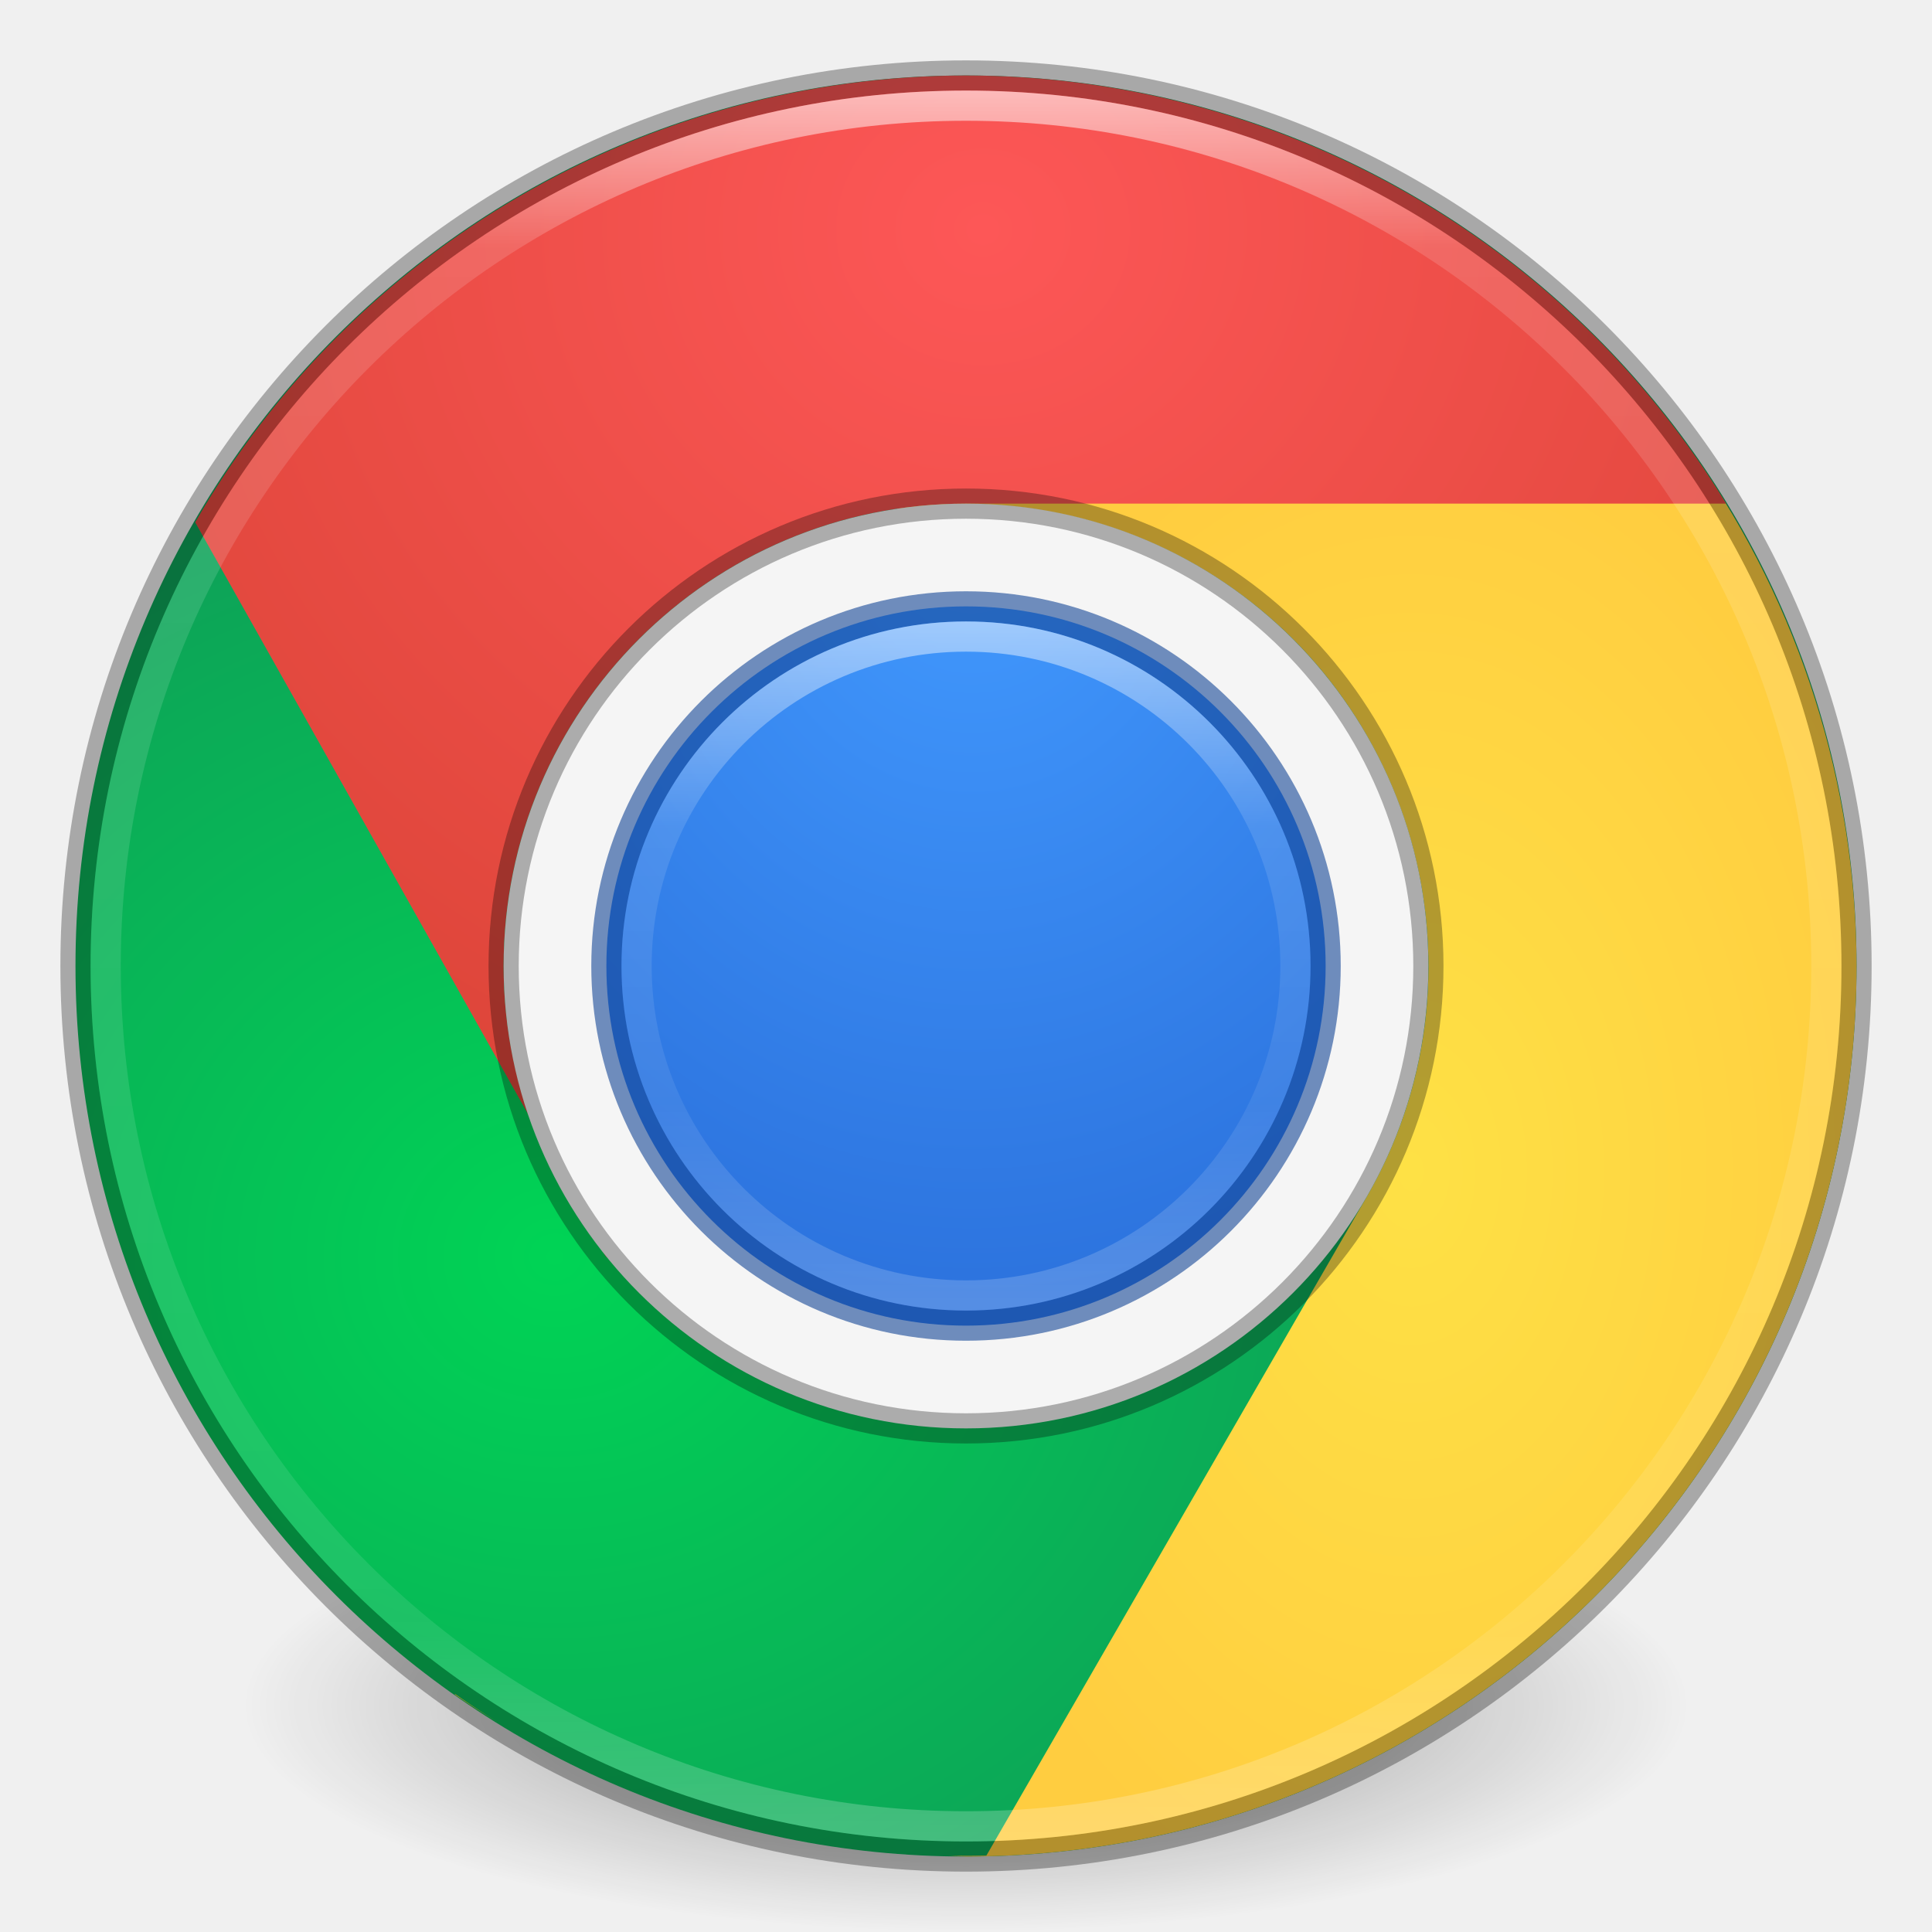
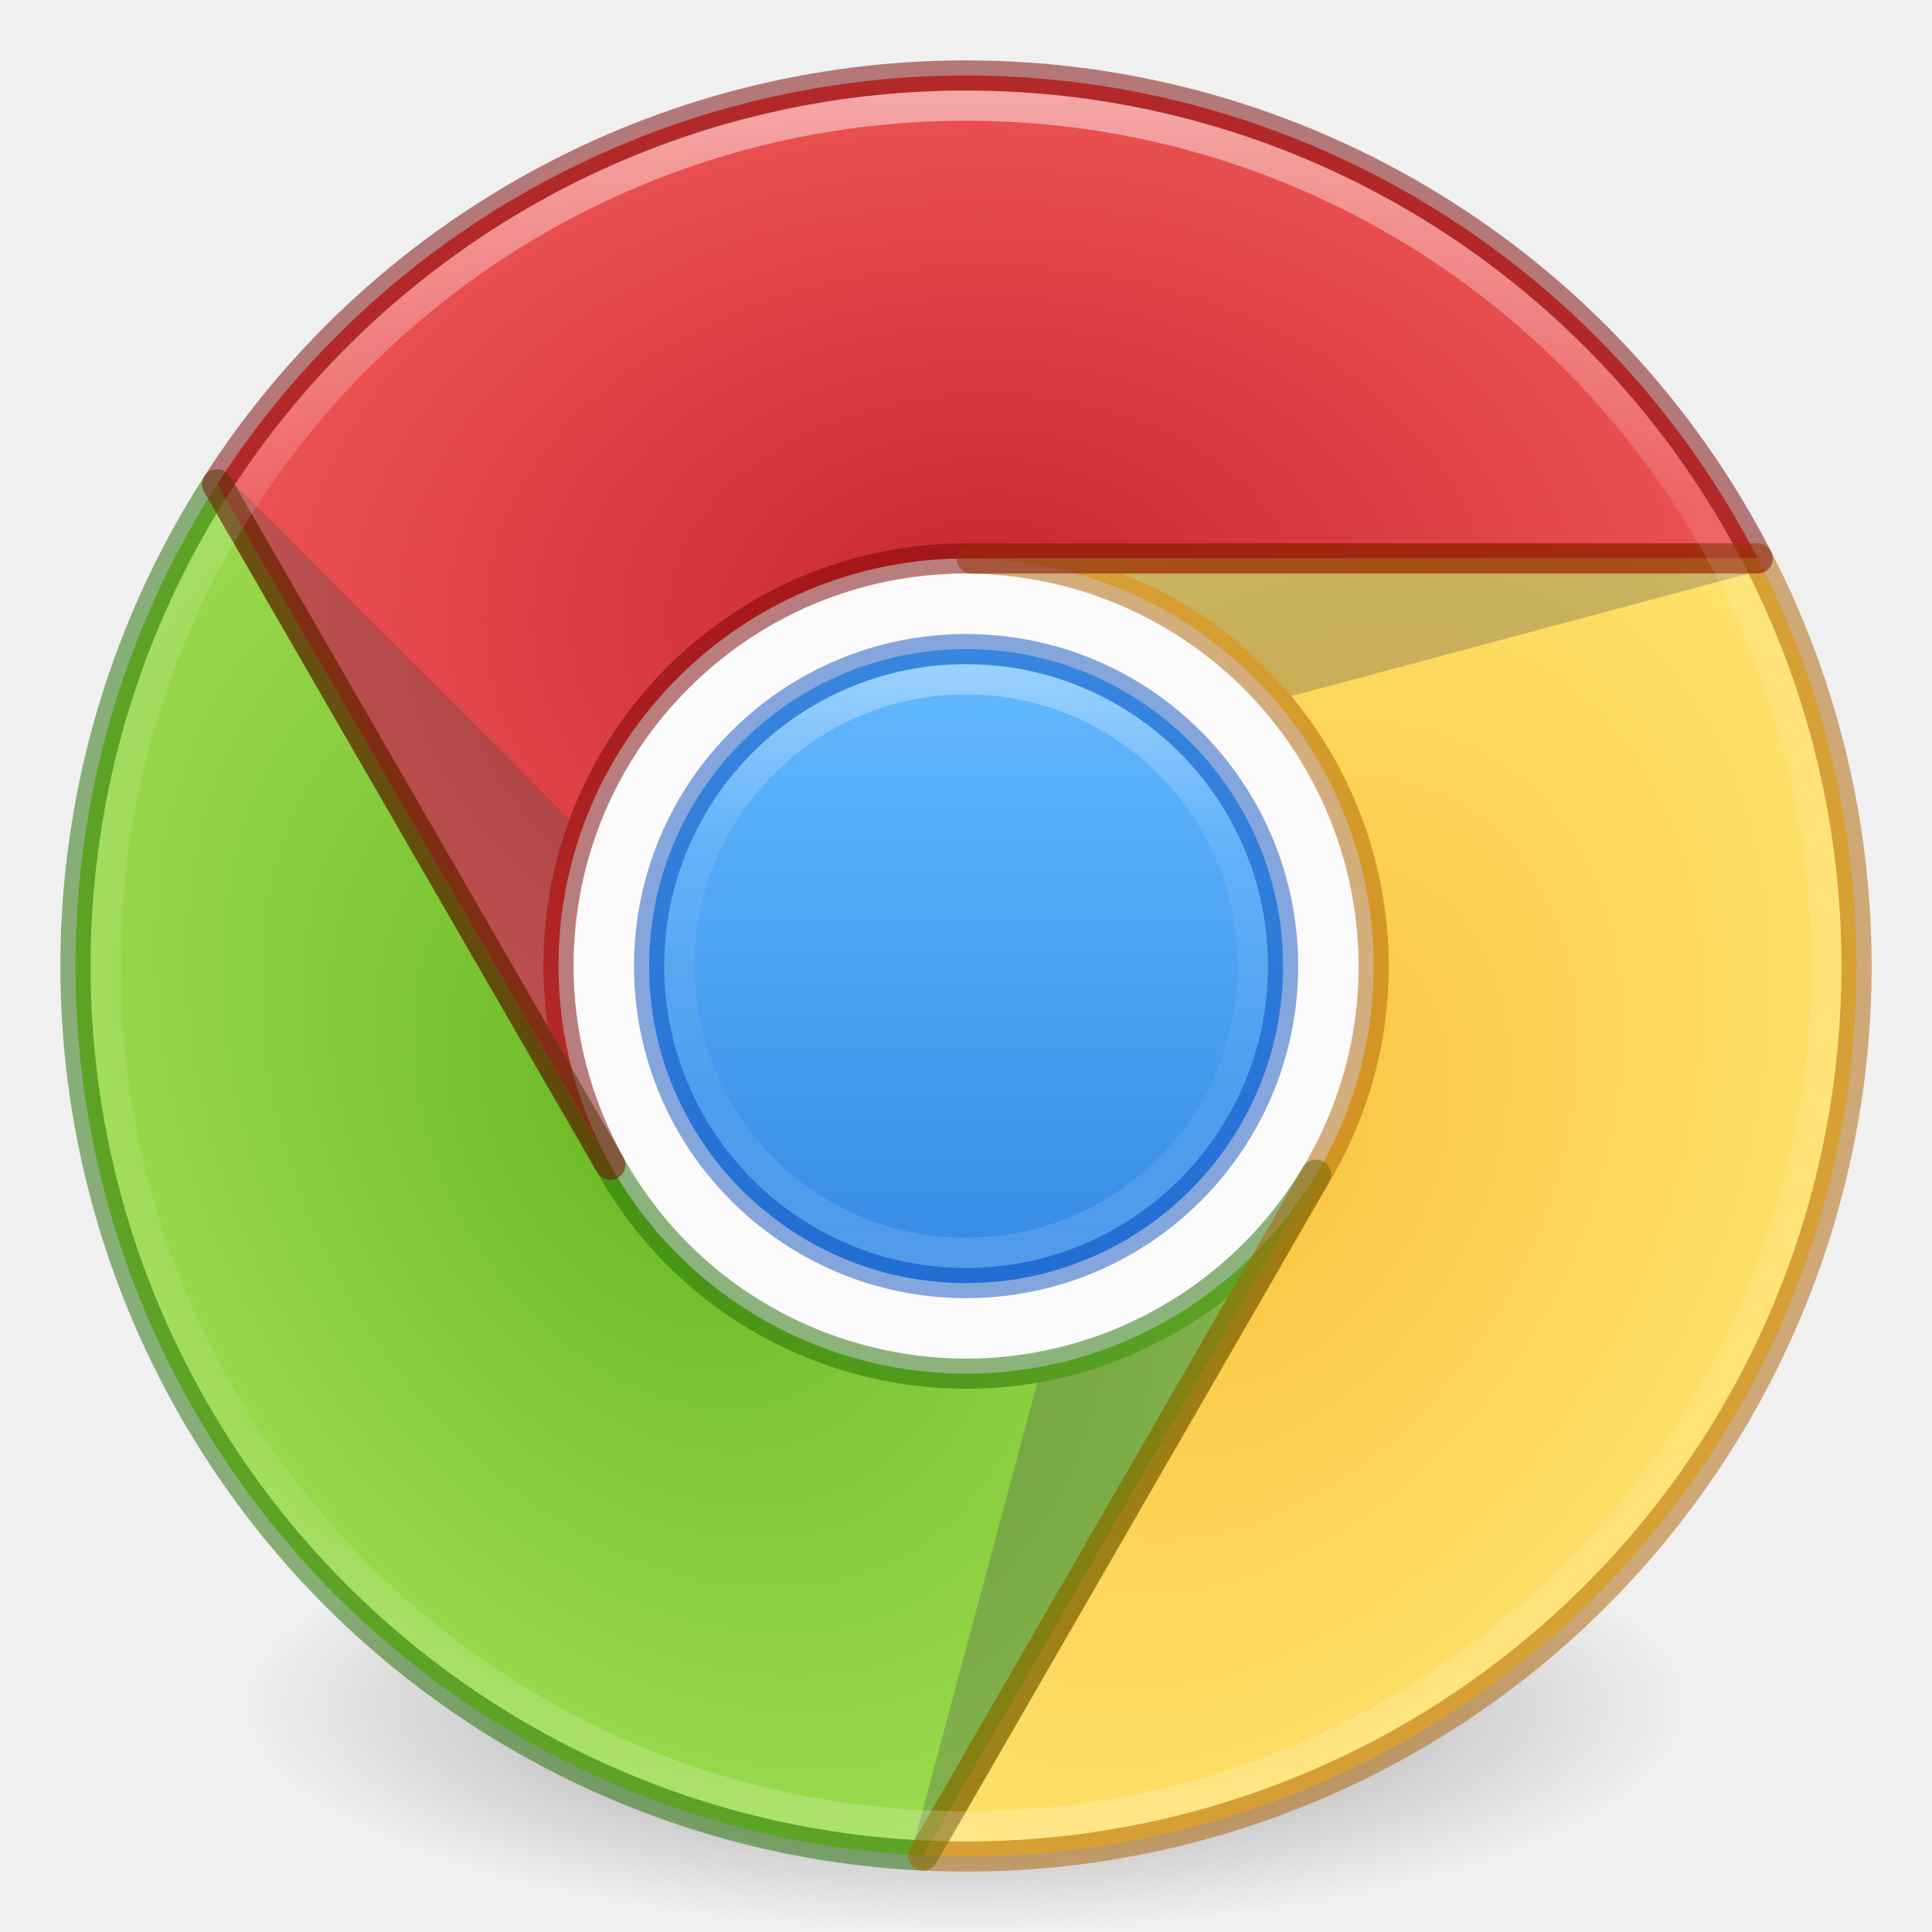
- <svg xmlns="http://www.w3.org/2000/svg" xmlns:xlink="http://www.w3.org/1999/xlink" version="1.1" id="svg2" height="64" width="64">
-   <defs id="defs4">
-     <linearGradient id="linearGradient4423">
-       <stop style="stop-color:#ffffff;stop-opacity:1;" offset="0" id="stop4425" />
-       <stop id="stop4427" offset="0.383" style="stop-color:#ffffff;stop-opacity:0.235;" />
-       <stop id="stop4429" offset="0.815" style="stop-color:#ffffff;stop-opacity:0.157;" />
-       <stop style="stop-color:#ffffff;stop-opacity:0.392;" offset="1" id="stop4431" />
+ <svg xmlns="http://www.w3.org/2000/svg" xmlns:ns2="http://www.openswatchbook.org/uri/2009/osb" xmlns:xlink="http://www.w3.org/1999/xlink" id="svg3489" height="64" width="64" version="1.1">
+   <defs id="defs3491">
+     <linearGradient id="linearGradient4806">
+       <stop offset="0" style="stop-color:#ffffff;stop-opacity:1" id="stop4808" />
+       <stop offset="0.424" style="stop-color:#ffffff;stop-opacity:0.235" id="stop4810" />
+       <stop offset="0.821" style="stop-color:#ffffff;stop-opacity:0.157" id="stop4812" />
+       <stop offset="1" style="stop-color:#ffffff;stop-opacity:0.392" id="stop4814" />
    </linearGradient>
-     <linearGradient id="linearGradient4205">
-       <stop style="stop-color:#ffffff;stop-opacity:1;" offset="0" id="stop4207" />
-       <stop id="stop4209" offset="0.3" style="stop-color:#ffffff;stop-opacity:0.235;" />
-       <stop id="stop4211" offset="0.7" style="stop-color:#ffffff;stop-opacity:0.157;" />
-       <stop style="stop-color:#ffffff;stop-opacity:0.392;" offset="1" id="stop4213" />
+     <linearGradient id="linearGradient3820-7-2">
+       <stop offset="0" style="stop-color:#000000;stop-opacity:1" id="stop3822-2-6" />
+       <stop offset="1" style="stop-color:#000000;stop-opacity:0" id="stop3824-1-2" />
    </linearGradient>
-     <linearGradient id="linearGradient4269">
-       <stop id="stop4271" offset="0" style="stop-color:#fff53c;stop-opacity:1" />
-       <stop id="stop4273" offset="1" style="stop-color:#e1b41e;stop-opacity:1" />
+     <linearGradient id="linearGradient2867-449-88-871-390-598-476-591-434-148-57-177-3-8">
+       <stop id="stop3750-8-9" style="stop-color:#8cd5ff;stop-opacity:1" offset="0" />
+       <stop id="stop3752-3-2" style="stop-color:#64baff;stop-opacity:1" offset="0.262" />
+       <stop id="stop3754-7-2" style="stop-color:#3689e6;stop-opacity:1" offset="0.705" />
+       <stop id="stop3756-9-3" style="stop-color:#0d52bf;stop-opacity:1" offset="1" />
    </linearGradient>
-     <linearGradient id="linearGradient4247">
-       <stop style="stop-color:#55e132;stop-opacity:1" offset="0" id="stop4249" />
-       <stop style="stop-color:#41a032;stop-opacity:1" offset="1" id="stop4251" />
+     <radialGradient r="62.769" fy="185.297" fx="99.189" cy="185.297" cx="99.189" gradientTransform="matrix(0.3823536,7.5555777e-8,-1.8372241e-8,0.1115198,-5.925427,36.33585)" gradientUnits="userSpaceOnUse" id="radialGradient3300" xlink:href="#linearGradient3820-7-2" />
+     <radialGradient r="20" fy="8.45" fx="3.972" cy="8.45" cx="3.972" gradientTransform="matrix(0,3.595884,-3.804016,-9.7874431e-8,64.14322,-20.06458)" gradientUnits="userSpaceOnUse" id="radialGradient4145" xlink:href="#linearGradient2867-449-88-871-390-598-476-591-434-148-57-177-3-8" />
+     <radialGradient r="62.769" fy="185.297" fx="99.189" cy="185.297" cx="99.189" gradientTransform="matrix(0.2549024,5.3967361e-8,-1.2248161e-8,0.07965545,6.716382,44.24067)" gradientUnits="userSpaceOnUse" id="radialGradient4192" xlink:href="#linearGradient3820-7-2" />
+     <linearGradient x1="71.204" y1="15.369" x2="71.204" y2="40.496" id="linearGradient4338-5-6" xlink:href="#linearGradient4806" gradientUnits="userSpaceOnUse" gradientTransform="matrix(2.363279,0,0,2.363241,-138.5723,-33.85619)" />
+     <radialGradient cx="-1.265" cy="8.45" r="20" fx="0.667" fy="8.45" id="radialGradient3126-7-25-24" xlink:href="#linearGradient4223" gradientUnits="userSpaceOnUse" gradientTransform="matrix(0,5.634125,-4.450654,-6.396958e-8,69.38232,-4.622859)" />
+     <linearGradient ns2:paint="solid" id="linearGradient4526">
+       <stop id="stop4528" offset="0" style="stop-color:#ffffff;stop-opacity:1;" />
    </linearGradient>
-     <linearGradient id="linearGradient4229">
-       <stop style="stop-color:#f0735f;stop-opacity:1" offset="0" id="stop4231" />
-       <stop style="stop-color:#c81e1e;stop-opacity:1" offset="1" id="stop4233" />
+     <linearGradient id="linearGradient4223">
+       <stop id="stop4225" style="stop-color:#d1ff82;stop-opacity:1" offset="0" />
+       <stop id="stop4227" style="stop-color:#9bdb4d;stop-opacity:1" offset="0.262" />
+       <stop id="stop4229" style="stop-color:#68b723;stop-opacity:1" offset="0.661" />
+       <stop id="stop4231" style="stop-color:#3a9104;stop-opacity:1" offset="1" />
    </linearGradient>
-     <linearGradient id="linearGradient4177">
-       <stop id="stop4179" offset="0" style="stop-color:#1eb4dc;stop-opacity:1" />
-       <stop id="stop4181" offset="1" style="stop-color:#0a64dc;stop-opacity:1" />
+     <radialGradient gradientUnits="userSpaceOnUse" gradientTransform="matrix(1,0,0,0.3125,-3.0635953e-6,-270.0194)" r="24" fy="1044.862" fx="32" cy="1044.862" cx="32" id="radialGradient3802" xlink:href="#linearGradient3820-7-2" />
+     <linearGradient xlink:href="#linearGradient1008" id="linearGradient1274" x1="21.499" y1="31.999" x2="42.499" y2="31.999" gradientUnits="userSpaceOnUse" gradientTransform="translate(-64.00178,0.00433284)" />
+     <linearGradient id="linearGradient1008">
+       <stop style="stop-color:#3689e6;stop-opacity:1" offset="0" id="stop1004" />
+       <stop style="stop-color:#64baff;stop-opacity:1" offset="1" id="stop1006" />
    </linearGradient>
-     <linearGradient id="linearGradient3796">
-       <stop id="stop3798" offset="0" style="stop-color:#000000;stop-opacity:1;" />
-       <stop id="stop3800" offset="1" style="stop-color:#000000;stop-opacity:0;" />
-     </linearGradient>
-     <linearGradient id="linearGradient3767">
-       <stop id="stop3769" offset="0" style="stop-color:#ffffff;stop-opacity:1;" />
-       <stop style="stop-color:#ffffff;stop-opacity:0.235;" offset="0.09" id="stop3777" />
-       <stop style="stop-color:#ffffff;stop-opacity:0.157;" offset="0.874" id="stop3775" />
-       <stop id="stop3771" offset="1" style="stop-color:#ffffff;stop-opacity:0.392;" />
-     </linearGradient>
-     <radialGradient gradientTransform="matrix(0,1.035714,-0.8214286,0,40.75559,-3.888134)" gradientUnits="userSpaceOnUse" r="28" fy="22.833" fx="41.409" cy="22.833" cx="41.409" id="radialGradient3791" xlink:href="#linearGradient4247-2" />
-     <radialGradient gradientUnits="userSpaceOnUse" gradientTransform="matrix(1,0,0,0.3125,0,-270.0194)" r="24" fy="1044.862" fx="32" cy="1044.862" cx="32" id="radialGradient3802" xlink:href="#linearGradient3796" />
-     <linearGradient gradientUnits="userSpaceOnUse" y2="60.502" x2="26.387" y1="3.548" x1="26.387" id="linearGradient3814" xlink:href="#linearGradient3767" gradientTransform="matrix(1.017857,0,0,1.017857,-0.6804871,-0.57137)" />
-     <radialGradient r="28" fy="16.321" fx="30.707" cy="16.321" cx="30.707" gradientTransform="matrix(0,0.7142857,-0.6071429,0,41.90934,4.06677)" gradientUnits="userSpaceOnUse" id="radialGradient4190" xlink:href="#linearGradient4154" />
-     <radialGradient r="28" fy="16.321" fx="26.706" cy="16.321" cx="26.706" gradientTransform="matrix(3.1939715e-8,1.392857,-1.178571,2.702591e-8,51.23578,-32.19828)" gradientUnits="userSpaceOnUse" id="radialGradient4225" xlink:href="#linearGradient4229-6" />
-     <radialGradient r="28" fy="-1.346" fx="39.478" cy="-1.346" cx="39.478" gradientTransform="matrix(0,0.8214285,-0.6071429,0,44.18283,4.571483)" gradientUnits="userSpaceOnUse" id="radialGradient4263" xlink:href="#linearGradient4269-3" />
-     <linearGradient gradientUnits="userSpaceOnUse" y2="1030.362" x2="32" y1="1010.362" x1="32" id="linearGradient4203" xlink:href="#linearGradient4205" gradientTransform="translate(0,-988.3622)" />
-     <linearGradient gradientUnits="userSpaceOnUse" y2="1048.543" x2="24.68" y1="1008.285" x1="24.68" id="linearGradient4167" xlink:href="#linearGradient4174" gradientTransform="translate(-92.88136,-990.8538)" />
-     <linearGradient id="linearGradient4174">
-       <stop id="stop4162" offset="0" style="stop-color:#ffffff;stop-opacity:1;" />
-       <stop style="stop-color:#ffffff;stop-opacity:0.235" offset="0.152" id="stop4176" />
-       <stop id="stop4178" offset="0.865" style="stop-color:#ffffff;stop-opacity:0.157" />
-       <stop id="stop4164" offset="1" style="stop-color:#ffffff;stop-opacity:0.392" />
-     </linearGradient>
-     <linearGradient gradientUnits="userSpaceOnUse" y2="1035.362" x2="24" y1="1021.362" x1="24" id="linearGradient4212" xlink:href="#linearGradient4214" gradientTransform="translate(-92.88136,-990.8538)" />
+     <linearGradient xlink:href="#linearGradient4214" id="linearGradient1075" x1="-43.705" y1="-25.233" x2="-21.705" y2="-25.233" gradientUnits="userSpaceOnUse" gradientTransform="matrix(0.9047619,0,0,0.9047619,61.59316,-9.172762)" />
    <linearGradient id="linearGradient4214">
      <stop style="stop-color:#ffffff;stop-opacity:1;" offset="0" id="stop4216" />
      <stop id="stop4218" offset="0.286" style="stop-color:#ffffff;stop-opacity:0.235" />
      <stop style="stop-color:#ffffff;stop-opacity:0.157" offset="0.714" id="stop4220" />
      <stop style="stop-color:#ffffff;stop-opacity:0.392" offset="1" id="stop4222" />
    </linearGradient>
-     <radialGradient r="20.5" fy="1014.758" fx="22.086" cy="1014.758" cx="22.086" gradientTransform="matrix(3.0050614e-7,0.6829269,-0.5365859,2.3611218e-7,475.6234,17.42539)" gradientUnits="userSpaceOnUse" id="radialGradient4158" xlink:href="#linearGradient4177" />
-     <linearGradient id="linearGradient4229-6">
-       <stop style="stop-color:#fd5757;stop-opacity:1" offset="0" id="stop4231-7" />
-       <stop style="stop-color:#db4437;stop-opacity:1" offset="1" id="stop4233-5" />
+     <radialGradient xlink:href="#linearGradient972" id="radialGradient1235" cx="32.711" cy="20.544" fx="32.711" fy="20.544" r="25.52" gradientTransform="matrix(1,0,0,0.7070641,0,6.018058)" gradientUnits="userSpaceOnUse" />
+     <linearGradient id="linearGradient972">
+       <stop style="stop-color:#c6262e;stop-opacity:1" offset="0" id="stop968" />
+       <stop style="stop-color:#ed5353;stop-opacity:1" offset="1" id="stop970" />
    </linearGradient>
-     <linearGradient id="linearGradient4269-3">
-       <stop id="stop4271-5" offset="0" style="stop-color:#fee145;stop-opacity:1" />
-       <stop id="stop4273-6" offset="1" style="stop-color:#ffcd40;stop-opacity:1" />
+     <radialGradient xlink:href="#linearGradient972" id="radialGradient1282" gradientUnits="userSpaceOnUse" gradientTransform="matrix(1,0,0,0.7070641,0,6.018058)" cx="32.711" cy="20.544" fx="32.711" fy="20.544" r="25.52" />
+     <radialGradient xlink:href="#linearGradient988" id="radialGradient1251" cx="32.711" cy="20.544" fx="32.711" fy="20.544" r="25.52" gradientTransform="matrix(1,0,0,0.7070641,0,6.018058)" gradientUnits="userSpaceOnUse" />
+     <linearGradient id="linearGradient988">
+       <stop style="stop-color:#68b723;stop-opacity:1" offset="0" id="stop984" />
+       <stop style="stop-color:#9bdb4d;stop-opacity:1" offset="1" id="stop986" />
    </linearGradient>
-     <linearGradient id="linearGradient4247-2">
-       <stop style="stop-color:#00d455;stop-opacity:1" offset="0" id="stop4249-9" />
-       <stop style="stop-color:#0f9d58;stop-opacity:1" offset="1" id="stop4251-1" />
+     <radialGradient xlink:href="#linearGradient988" id="radialGradient1284" gradientUnits="userSpaceOnUse" gradientTransform="matrix(1,0,0,0.7070641,0,6.018058)" cx="32.711" cy="20.544" fx="32.711" fy="20.544" r="25.52" />
+     <radialGradient xlink:href="#linearGradient980" id="radialGradient1243" cx="32.711" cy="20.544" fx="32.711" fy="20.544" r="25.52" gradientTransform="matrix(1,0,0,0.7070641,0,6.018058)" gradientUnits="userSpaceOnUse" />
+     <linearGradient id="linearGradient980">
+       <stop style="stop-color:#f9c440;stop-opacity:1" offset="0" id="stop976" />
+       <stop style="stop-color:#ffe16b;stop-opacity:1" offset="1" id="stop978" />
    </linearGradient>
-     <radialGradient gradientUnits="userSpaceOnUse" gradientTransform="matrix(1,0,0,0.3235294,-92.88136,-283.3587)" r="17" fy="1045.862" fx="24" cy="1045.862" cx="24" id="radialGradient4329" xlink:href="#linearGradient3796" />
-     <linearGradient gradientUnits="userSpaceOnUse" y2="1010.362" x2="65" y1="970.362" x1="65" id="linearGradient4312" xlink:href="#linearGradient4314" gradientTransform="translate(-154.8475,-975.0274)" />
-     <linearGradient id="linearGradient4314">
-       <stop style="stop-color:#ffffff;stop-opacity:1;" offset="0" id="stop4316" />
-       <stop id="stop4318" offset="0.275" style="stop-color:#ffffff;stop-opacity:0.235" />
-       <stop style="stop-color:#ffffff;stop-opacity:0.157" offset="0.725" id="stop4320" />
-       <stop style="stop-color:#ffffff;stop-opacity:0.392" offset="1" id="stop4322" />
+     <radialGradient xlink:href="#linearGradient980" id="radialGradient1286" gradientUnits="userSpaceOnUse" gradientTransform="matrix(1,0,0,0.7070641,0,6.018058)" cx="32.711" cy="20.544" fx="32.711" fy="20.544" r="25.52" />
+     <linearGradient xlink:href="#linearGradient4747" id="linearGradient939" x1="5" y1="16.5" x2="44" y2="16.5" gradientUnits="userSpaceOnUse" gradientTransform="matrix(1.5,0,0,1.5,-4.750022,-56.75)" />
+     <linearGradient id="linearGradient4747">
+       <stop id="stop4749" offset="0" style="stop-color:#ffffff;stop-opacity:1;" />
+       <stop style="stop-color:#ffffff;stop-opacity:0.235" offset="0.237" id="stop4755" />
+       <stop id="stop4757" offset="0.764" style="stop-color:#ffffff;stop-opacity:0.157" />
+       <stop id="stop4751" offset="1" style="stop-color:#ffffff;stop-opacity:0.392" />
    </linearGradient>
-     <radialGradient r="52" fy="960.308" fx="44.826" cy="960.308" cx="44.826" gradientTransform="matrix(-2.0736933e-7,1.157765,-0.9982808,-1.7880385e-7,868.1442,-62.33477)" gradientUnits="userSpaceOnUse" id="radialGradient4205" xlink:href="#linearGradient4154" />
-     <linearGradient id="linearGradient4154">
-       <stop id="stop4156" offset="0" style="stop-color:#429aff;stop-opacity:1" />
-       <stop id="stop4158" offset="1" style="stop-color:#2566d3;stop-opacity:1" />
-     </linearGradient>
-     <linearGradient gradientUnits="userSpaceOnUse" y2="1041.274" x2="64.397" y1="939.208" x1="64.397" id="linearGradient4166" xlink:href="#linearGradient4167-7" gradientTransform="translate(-154.8475,-975.0274)" />
-     <linearGradient id="linearGradient4167-7">
-       <stop id="stop4169" offset="0" style="stop-color:#ffffff;stop-opacity:1;" />
-       <stop style="stop-color:#ffffff;stop-opacity:0.235" offset="0.227" id="stop4175" />
-       <stop id="stop4177" offset="0.766" style="stop-color:#ffffff;stop-opacity:0.157" />
-       <stop id="stop4171" offset="1" style="stop-color:#ffffff;stop-opacity:0.392" />
-     </linearGradient>
-     <radialGradient r="52" fy="960.239" fx="52.087" cy="960.239" cx="52.087" gradientTransform="matrix(0,1.153846,-1.249999,0,1110.45,-87.76546)" gradientUnits="userSpaceOnUse" id="radialGradient4346" xlink:href="#linearGradient4229-6" />
-     <radialGradient r="52" fy="923.08" fx="64.36" cy="923.08" cx="64.36" gradientTransform="matrix(0,0.8653846,-0.5769226,0,467.698,-28.36129)" gradientUnits="userSpaceOnUse" id="radialGradient4354" xlink:href="#linearGradient4269-3" />
-     <radialGradient gradientTransform="matrix(0,0.9615387,-1.057692,0,911.4867,-34.54976)" gradientUnits="userSpaceOnUse" r="52" fy="970.352" fx="69.56" cy="970.352" cx="69.56" id="radialGradient4160" xlink:href="#linearGradient4247-2" />
-     <radialGradient gradientUnits="userSpaceOnUse" gradientTransform="matrix(1,0,0,0.3139535,-154.8475,-266.4359)" r="43" fy="1032.862" fx="64" cy="1032.862" cx="64" id="radialGradient4187" xlink:href="#linearGradient3796" />
-     <radialGradient gradientUnits="userSpaceOnUse" gradientTransform="matrix(0.5673257,0,0,0.1787763,-74.80021,-126.8293)" r="43" fy="1032.862" fx="64" cy="1032.862" cx="64" id="radialGradient4187-3" xlink:href="#linearGradient3796" />
-     <radialGradient gradientTransform="matrix(0,0.5454883,-0.600037,0,530.1396,5.431799)" gradientUnits="userSpaceOnUse" r="52" fy="970.352" fx="69.56" cy="970.352" cx="69.56" id="radialGradient4160-6" xlink:href="#linearGradient4247-2" />
-     <radialGradient r="52" fy="923.08" fx="64.36" cy="923.08" cx="64.36" gradientTransform="matrix(0,0.4909393,-0.3272926,0,278.3749,8.942565)" gradientUnits="userSpaceOnUse" id="radialGradient4354-5" xlink:href="#linearGradient4269-3" />
-     <radialGradient r="52" fy="960.239" fx="52.087" cy="960.239" cx="52.087" gradientTransform="matrix(0,0.6545858,-0.7091341,0,643.013,-24.75788)" gradientUnits="userSpaceOnUse" id="radialGradient4346-1" xlink:href="#linearGradient4229-6" />
-     <linearGradient gradientUnits="userSpaceOnUse" y2="1041.274" x2="64.397" y1="939.208" x1="64.397" id="linearGradient4166-3" xlink:href="#linearGradient4167-7" gradientTransform="matrix(0.5673257,0,0,0.5694357,-75.99113,-512.2927)" />
-     <radialGradient r="52" fy="960.308" fx="44.826" cy="960.308" cx="44.826" gradientTransform="matrix(-1.1764221e-7,0.6568089,-0.5663324,-1.0143679e-7,505.5511,-10.33085)" gradientUnits="userSpaceOnUse" id="radialGradient4205-1" xlink:href="#linearGradient4154" />
-     <linearGradient gradientUnits="userSpaceOnUse" y2="1010.362" x2="65" y1="970.362" x1="65" id="linearGradient4312-9" xlink:href="#linearGradient4314" gradientTransform="matrix(0.5673257,0,0,0.5694357,-75.48074,-528.7104)" />
-     <radialGradient gradientTransform="matrix(0,0.5475345,-0.6000561,0,530.635,72.28571)" gradientUnits="userSpaceOnUse" r="52" fy="970.352" fx="69.56" cy="970.352" cx="69.56" id="radialGradient4160-6-5" xlink:href="#linearGradient4247-2" />
-     <radialGradient gradientTransform="matrix(0,0.5455054,-0.6000183,0,531.8659,66.49295)" gradientUnits="userSpaceOnUse" r="52" fy="970.352" fx="69.56" cy="970.352" cx="69.56" id="radialGradient4160-6-8" xlink:href="#linearGradient4247-2" />
-     <radialGradient gradientTransform="matrix(0,0.5269972,-0.5796968,0,518.5833,68.28303)" gradientUnits="userSpaceOnUse" r="52" fy="970.352" fx="69.56" cy="970.352" cx="69.56" id="radialGradient4160-6-6" xlink:href="#linearGradient4247-2" />
-     <linearGradient xlink:href="#linearGradient3767" id="linearGradient4421" x1="-67.599" y1="33.526" x2="-9.599" y2="33.526" gradientUnits="userSpaceOnUse" gradientTransform="translate(72.33061,4.966526)" />
-     <radialGradient r="52" fy="960.308" fx="44.826" cy="960.308" cx="44.826" gradientTransform="matrix(-1.0776786e-7,0.6016794,-0.518797,-9.2922648e-8,391.033,7.31255)" gradientUnits="userSpaceOnUse" id="radialGradient4205-1-3" xlink:href="#linearGradient4154" />
-     <linearGradient xlink:href="#linearGradient4205" id="linearGradient4463" x1="-118.759" y1="47.677" x2="-95.932" y2="47.677" gradientUnits="userSpaceOnUse" gradientTransform="translate(141.0775,-9.184356)" />
  </defs>
+   <circle style="opacity:0.7;fill:#ffffff;stroke:none;stroke-width:1;stroke-linejoin:round;stroke-opacity:1" id="path1288" cx="32.003" cy="32.003" r="13.5" />
  <rect style="opacity:0.4;fill:url(#radialGradient3802);fill-opacity:1;stroke:none" id="rect3793" width="48" height="15" x="8" y="49" />
-   <g id="g4477" transform="translate(70.4923,-1.731659)">
-     <g id="g4410">
-       <circle style="opacity:1;fill:url(#radialGradient4160-6);fill-opacity:1;stroke:none;stroke-width:2.915;stroke-linejoin:round;stroke-miterlimit:4;stroke-dasharray:none;stroke-opacity:1" id="path4136" cx="-38.492" cy="33.732" r="29.5" />
-       <path style="opacity:1;fill:url(#radialGradient4354-5);fill-opacity:1;stroke:none;stroke-width:2.915;stroke-linejoin:round;stroke-miterlimit:4;stroke-dasharray:none;stroke-opacity:1" d="m -40.762,15.01 0,3.593 a 15.317,15.317 0 0 1 9.928,1.867 15.317,15.317 0 0 1 5.607,20.924 l -12.59,21.807 a 29.5,29.5 0 0 1 -1.232,0.002 29.5,29.5 0 0 0 0.557,0.028 29.5,29.5 0 0 0 29.5,-29.5 29.5,29.5 0 0 0 -5.341,-16.866 l -26.429,-1.855 z m -14.652,42.839 -0.013,0.018 a 29.5,29.5 0 0 0 1.435,0.921 29.5,29.5 0 0 1 -1.422,-0.938 z m 2.517,1.61 a 29.5,29.5 0 0 0 1.232,0.629 29.5,29.5 0 0 1 -1.232,-0.629 z m 2.593,1.286 a 29.5,29.5 0 0 0 1.542,0.602 29.5,29.5 0 0 1 -1.542,-0.602 z m 2.69,1.02 a 29.5,29.5 0 0 0 1.894,0.527 29.5,29.5 0 0 1 -1.894,-0.527 z m 2.783,0.755 a 29.5,29.5 0 0 0 2.227,0.387 29.5,29.5 0 0 1 -2.227,-0.387 z m 2.842,0.48 a 29.5,29.5 0 0 0 2.502,0.181 29.5,29.5 0 0 1 -2.502,-0.181 z" id="circle4352" />
-       <path style="opacity:1;fill:url(#radialGradient4346-1);fill-opacity:1;stroke:none;stroke-width:2.915;stroke-linejoin:round;stroke-miterlimit:4;stroke-dasharray:none;stroke-opacity:1" d="m -38.492,4.232 c -10.602,0.015 -20.312,5.71 -25.534,14.802 l 11.041,19.631 c -0.54,-1.583 -0.824,-3.249 -0.824,-4.933 0,-8.46 6.858,-15.317 15.317,-15.317 l 25.18,0 C -18.657,9.618 -28.2,4.243 -38.492,4.232 Z m -12.1,38.862 0.186,0.283 0.031,0.003 c -0.074,-0.094 -0.146,-0.19 -0.217,-0.286 z" id="circle4329" />
-     </g>
-     <circle r="29.5" style="opacity:0.3;fill:none;fill-opacity:1;stroke:#000000;stroke-width:1;stroke-linejoin:round;stroke-miterlimit:4;stroke-dasharray:none;stroke-opacity:1" id="circle4154" cx="-38.492" cy="33.732" />
-     <ellipse ry="15.317" rx="15.317" style="opacity:1;fill:#f5f5f5;fill-opacity:1;stroke:none;stroke-width:1;stroke-linecap:butt;stroke-linejoin:round;stroke-miterlimit:4;stroke-dasharray:none;stroke-opacity:1" id="circle4194-7" cx="-38.492" cy="33.732" />
-     <ellipse ry="11.913" rx="11.913" style="opacity:1;fill:url(#radialGradient4205-1);fill-opacity:1;stroke:none;stroke-width:2.915;stroke-linejoin:round;stroke-miterlimit:4;stroke-dasharray:none;stroke-opacity:1" id="circle4203" cx="-38.492" cy="33.732" />
-     <ellipse ry="11.913" rx="11.913" cy="33.732" cx="-38.492" id="circle4211" style="opacity:0.6;fill:none;fill-opacity:1;stroke:#144696;stroke-width:1;stroke-linejoin:round;stroke-miterlimit:4;stroke-dasharray:none;stroke-opacity:1" />
-     <circle r="15.317" cy="33.732" cx="-38.492" id="circle4304" style="opacity:0.3;fill:none;fill-opacity:1;stroke:#000000;stroke-width:1;stroke-linecap:butt;stroke-linejoin:round;stroke-miterlimit:4;stroke-dasharray:none;stroke-opacity:1" />
-     <circle transform="matrix(0,1,-1,0,0,0)" r="28.5" cy="38.492" cx="33.732" id="path4136-9" style="opacity:0.6;fill:none;fill-opacity:1;stroke:url(#linearGradient4421);stroke-width:1;stroke-linejoin:round;stroke-miterlimit:4;stroke-dasharray:none;stroke-opacity:1" />
-     <ellipse transform="matrix(0,1,-1,0,0,0)" ry="10.913" rx="10.914" style="opacity:0.5;fill:none;fill-opacity:1;stroke:url(#linearGradient4463);stroke-width:1;stroke-linejoin:round;stroke-miterlimit:4;stroke-dasharray:none;stroke-opacity:1" id="circle4203-4" cx="33.732" cy="38.492" />
+   <circle style="opacity:1;fill:url(#linearGradient1274);fill-opacity:1;stroke:none;stroke-width:1;stroke-linejoin:round;stroke-miterlimit:4;stroke-dasharray:none;stroke-opacity:1;paint-order:normal" id="path1249-7" cx="-32.003" cy="32.003" r="10.5" transform="rotate(-90)" />
+   <circle style="opacity:0.5;fill:none;fill-opacity:1;stroke:#0d52bf;stroke-width:1;stroke-linejoin:round;stroke-miterlimit:4;stroke-dasharray:none;stroke-opacity:1;paint-order:normal" id="path1249" cx="32.003" cy="32.003" r="10.5" />
+   <circle style="opacity:0.35;fill:none;fill-opacity:1;stroke:url(#linearGradient1075);stroke-width:1;stroke-linejoin:round;stroke-miterlimit:4;stroke-dasharray:none;stroke-opacity:1;paint-order:normal" id="path1249-7-6" cx="32.003" cy="-32.003" r="9.5" transform="rotate(90)" />
+   <g id="g1170" transform="matrix(0.9998965,0,0,0.9998951,0.00225632,2.62675e-4)" style="fill:url(#radialGradient1235);fill-opacity:1;stroke-width:1">
+     <path id="path1218" style="opacity:1;fill:url(#radialGradient1282);fill-opacity:1;stroke:none;stroke-width:1;stroke-linejoin:round" d="M 32,2.5 A 29.5,29.5 0 0 0 7.191,16.041 L 20.217,38.588 A 13.5,13.5 0 0 1 18.5,32 13.5,13.5 0 0 1 32,18.5 H 58.23 A 29.5,29.5 0 0 0 32,2.5 Z" />
  </g>
+   <g id="g1223" transform="matrix(-0.4999483,-0.8659346,0.8659358,-0.4999476,20.28532,75.71241)" style="fill:url(#radialGradient1251);fill-opacity:1;stroke-width:1">
+     <path id="path1221" style="opacity:1;fill:url(#radialGradient1284);fill-opacity:1;stroke:none;stroke-width:1;stroke-linejoin:round" d="M 32,2.5 A 29.5,29.5 0 0 0 7.191,16.041 L 20.217,38.588 A 13.5,13.5 0 0 1 18.5,32 13.5,13.5 0 0 1 32,18.5 H 58.23 A 29.5,29.5 0 0 0 32,2.5 Z" />
+   </g>
+   <g id="g1227" transform="matrix(-0.4999483,0.8659346,-0.8659358,-0.4999476,75.71251,20.29071)" style="fill:url(#radialGradient1243);fill-opacity:1;stroke-width:1">
+     <path id="path1225" style="opacity:1;fill:url(#radialGradient1286);fill-opacity:1;stroke:none;stroke-width:1;stroke-linejoin:round" d="M 32,2.5 A 29.5,29.5 0 0 0 7.191,16.041 L 20.217,38.588 A 13.5,13.5 0 0 1 18.5,32 13.5,13.5 0 0 1 32,18.5 H 58.23 A 29.5,29.5 0 0 0 32,2.5 Z" />
+   </g>
+   <g id="g1259" transform="matrix(-0.4999483,-0.8659346,0.8659358,-0.4999476,20.28532,75.71241)" style="opacity:0.5;fill:none;fill-opacity:1;stroke:#206b00;stroke-width:1;stroke-opacity:1">
+     <path id="path1257" style="opacity:1;fill:none;fill-opacity:1;stroke:#206b00;stroke-width:1;stroke-linejoin:round;stroke-opacity:1" d="M 32,2.5 A 29.5,29.5 0 0 0 7.191,16.041 L 20.217,38.588 A 13.5,13.5 0 0 1 18.5,32 13.5,13.5 0 0 1 32,18.5 H 58.23 A 29.5,29.5 0 0 0 32,2.5 Z" />
+   </g>
+   <g id="g1263" transform="matrix(-0.4999483,0.8659346,-0.8659358,-0.4999476,75.71251,20.29071)" style="opacity:0.5;fill:none;fill-opacity:1;stroke:#ad5f00;stroke-width:1;stroke-opacity:1">
+     <path id="path1261" style="opacity:1;fill:none;fill-opacity:1;stroke:#ad5f00;stroke-width:1;stroke-linejoin:round;stroke-opacity:1" d="M 32,2.5 A 29.5,29.5 0 0 0 7.191,16.041 L 20.217,38.588 A 13.5,13.5 0 0 1 18.5,32 13.5,13.5 0 0 1 32,18.5 H 58.23 A 29.5,29.5 0 0 0 32,2.5 Z" />
+   </g>
+   <g id="g1255" transform="matrix(0.9998965,0,0,0.9998951,0.00225632,2.62675e-4)" style="opacity:0.5;fill:none;fill-opacity:1;stroke:#7a0000;stroke-width:1;stroke-opacity:1">
+     <path id="path1253" style="opacity:1;fill:none;fill-opacity:1;stroke:#7a0000;stroke-width:1;stroke-linejoin:round;stroke-opacity:1" d="M 32,2.5 A 29.5,29.5 0 0 0 7.191,16.041 L 20.217,38.588 A 13.5,13.5 0 0 1 18.5,32 13.5,13.5 0 0 1 32,18.5 H 58.23 A 29.5,29.5 0 0 0 32,2.5 Z" />
+   </g>
+   <path style="opacity:0.3;fill:#4d4d4d;fill-opacity:1;stroke:none;stroke-width:1px;stroke-linecap:butt;stroke-linejoin:miter;stroke-opacity:1" d="m 37.208,19 h 20.718 L 42.779,23.059 C 41.383,21.356 39.44,19.916 37.208,19 Z" id="path1290" />
+   <path style="opacity:0.3;fill:#4d4d4d;fill-opacity:1;stroke:none;stroke-width:1px;stroke-linecap:butt;stroke-linejoin:miter;stroke-opacity:1" d="M 40.668,43 30.301,60.955 34.36,45.809 C 36.415,45.416 38.5,44.697 40.668,43 Z" id="path1292" />
+   <path style="opacity:0.3;fill:#4d4d4d;fill-opacity:1;stroke:none;stroke-width:1px;stroke-linecap:butt;stroke-linejoin:miter;stroke-opacity:1" d="M 18.143,33.998 7.782,16.051 18.876,27.145 c -0.564,1.72 -1.125,3.446 -0.733,6.852 z" id="path1294" />
+   <circle style="opacity:0.5;fill:none;fill-opacity:1;stroke:url(#linearGradient939);stroke-width:1;stroke-linejoin:round;stroke-miterlimit:4;stroke-dasharray:none;stroke-opacity:1;paint-order:normal" id="path931" cx="32" cy="-32" transform="rotate(90)" r="28.5" />
</svg>
